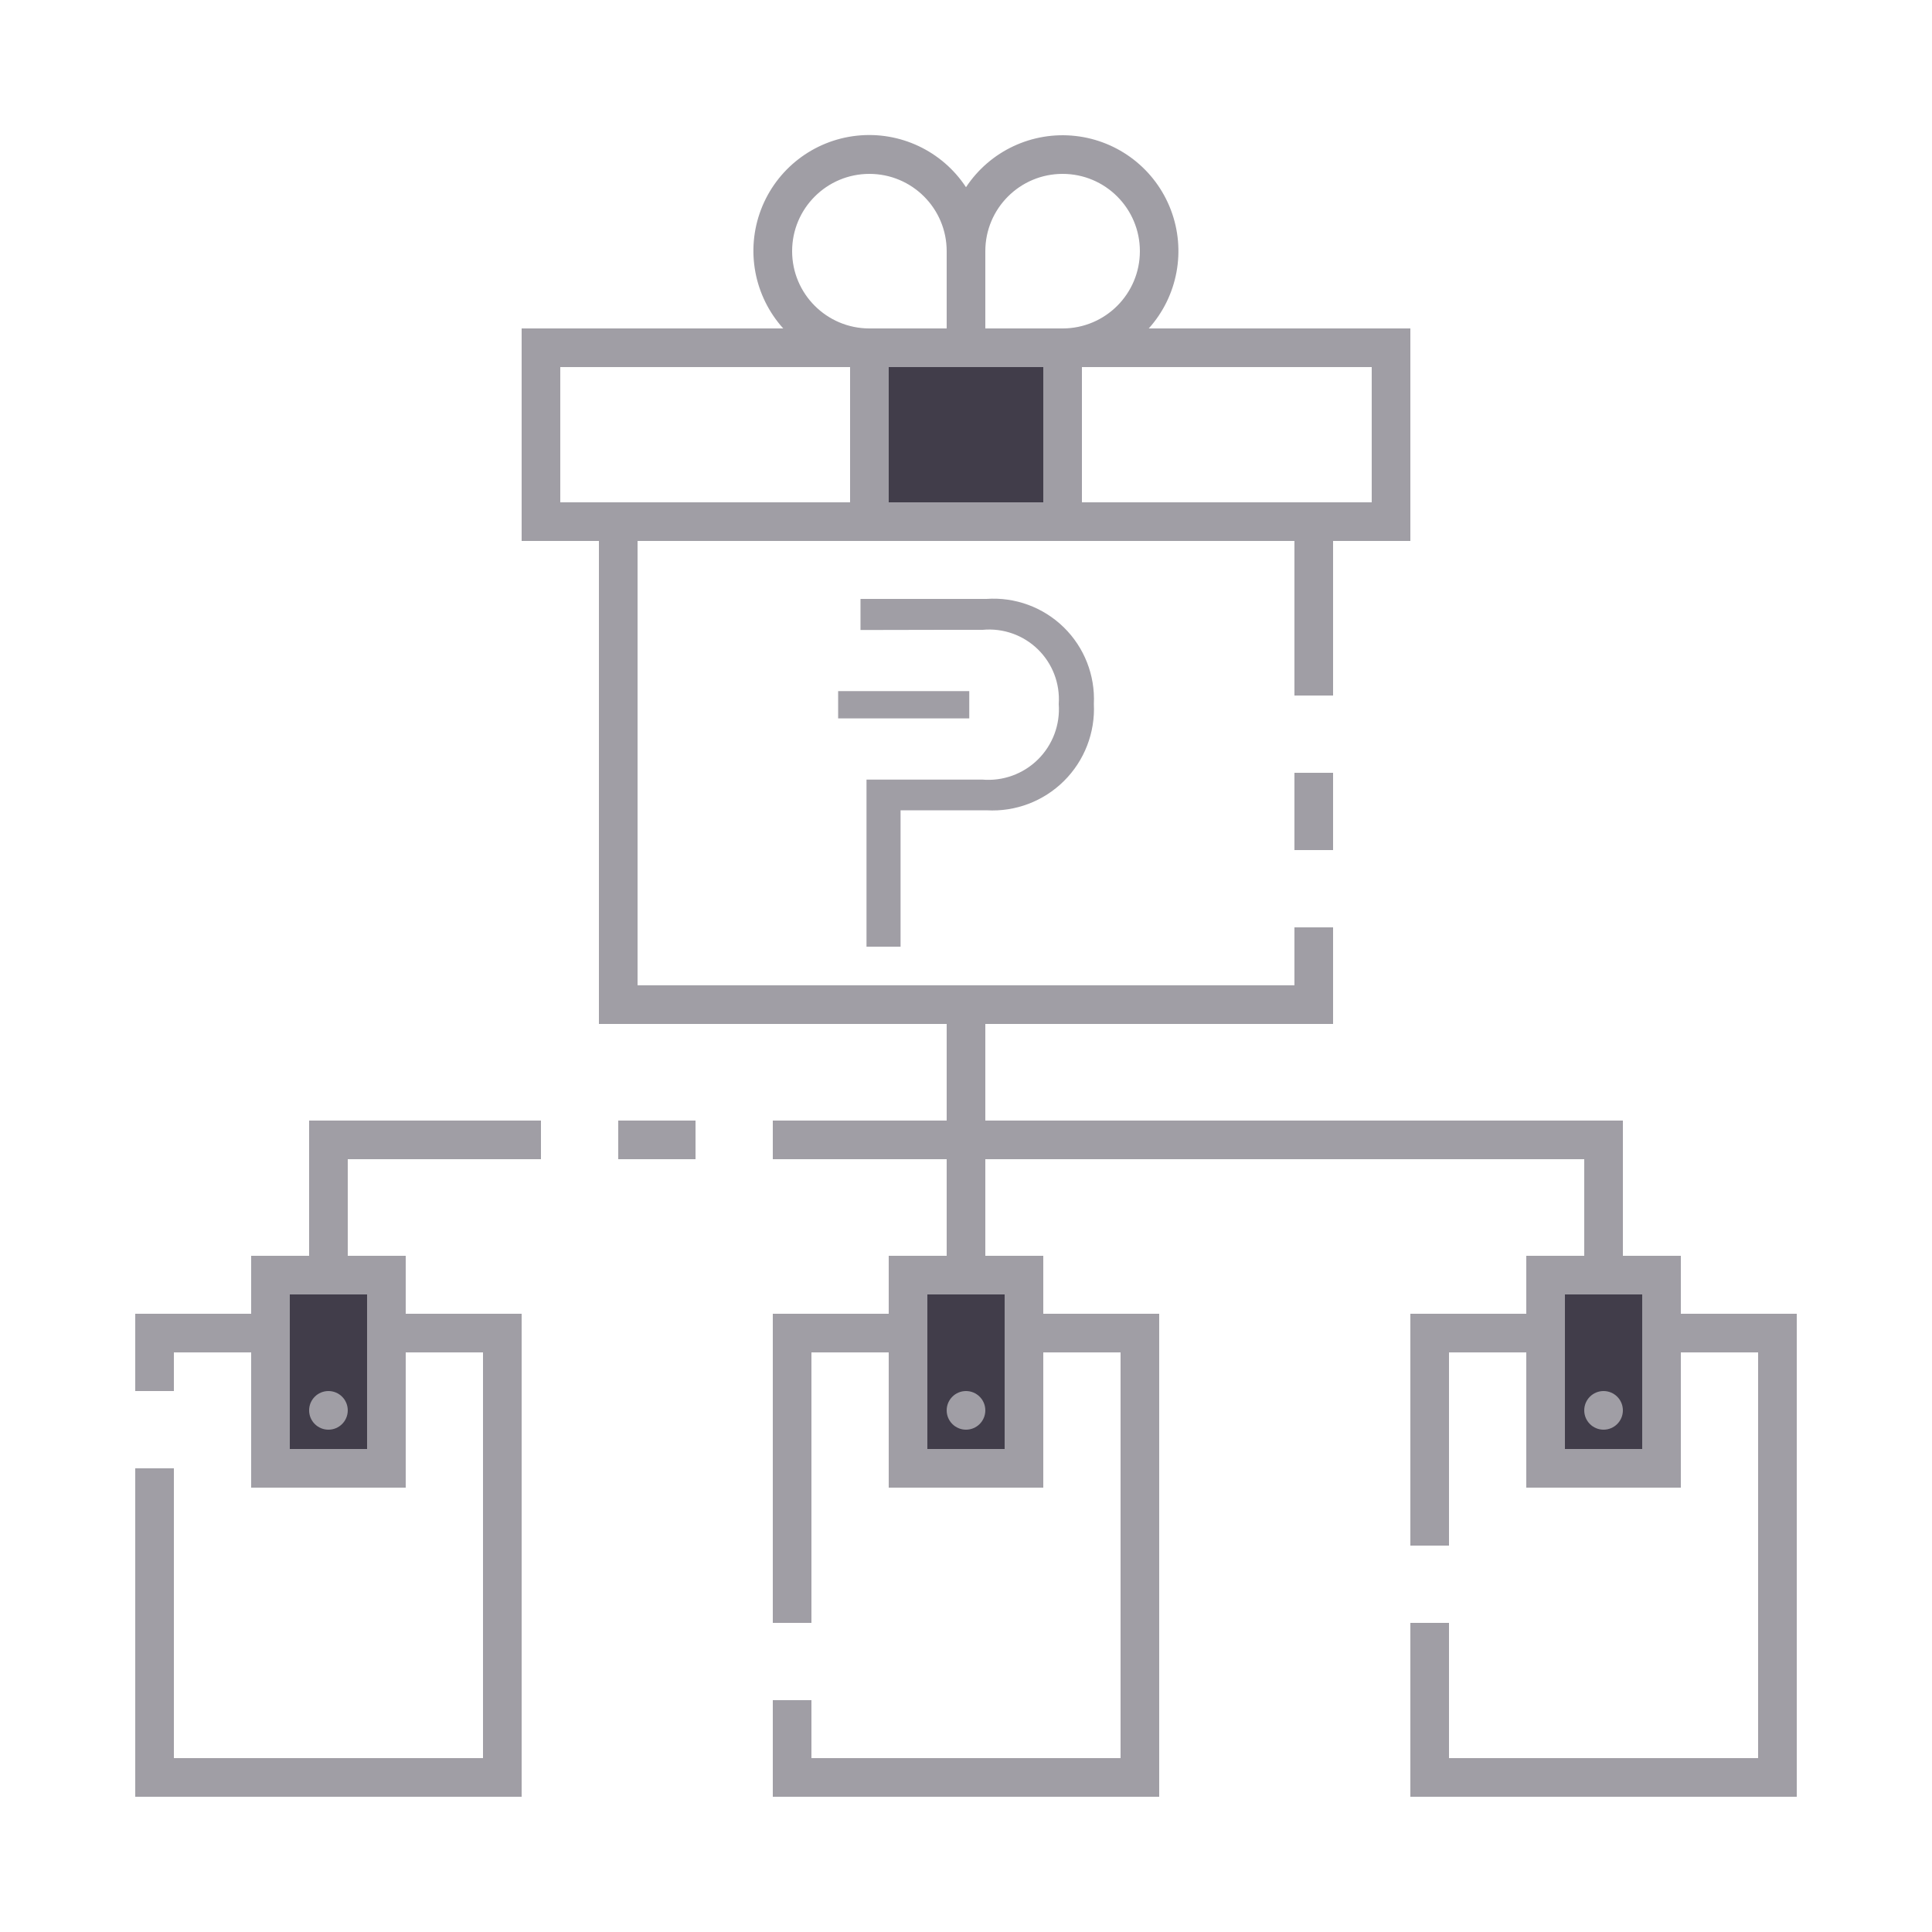
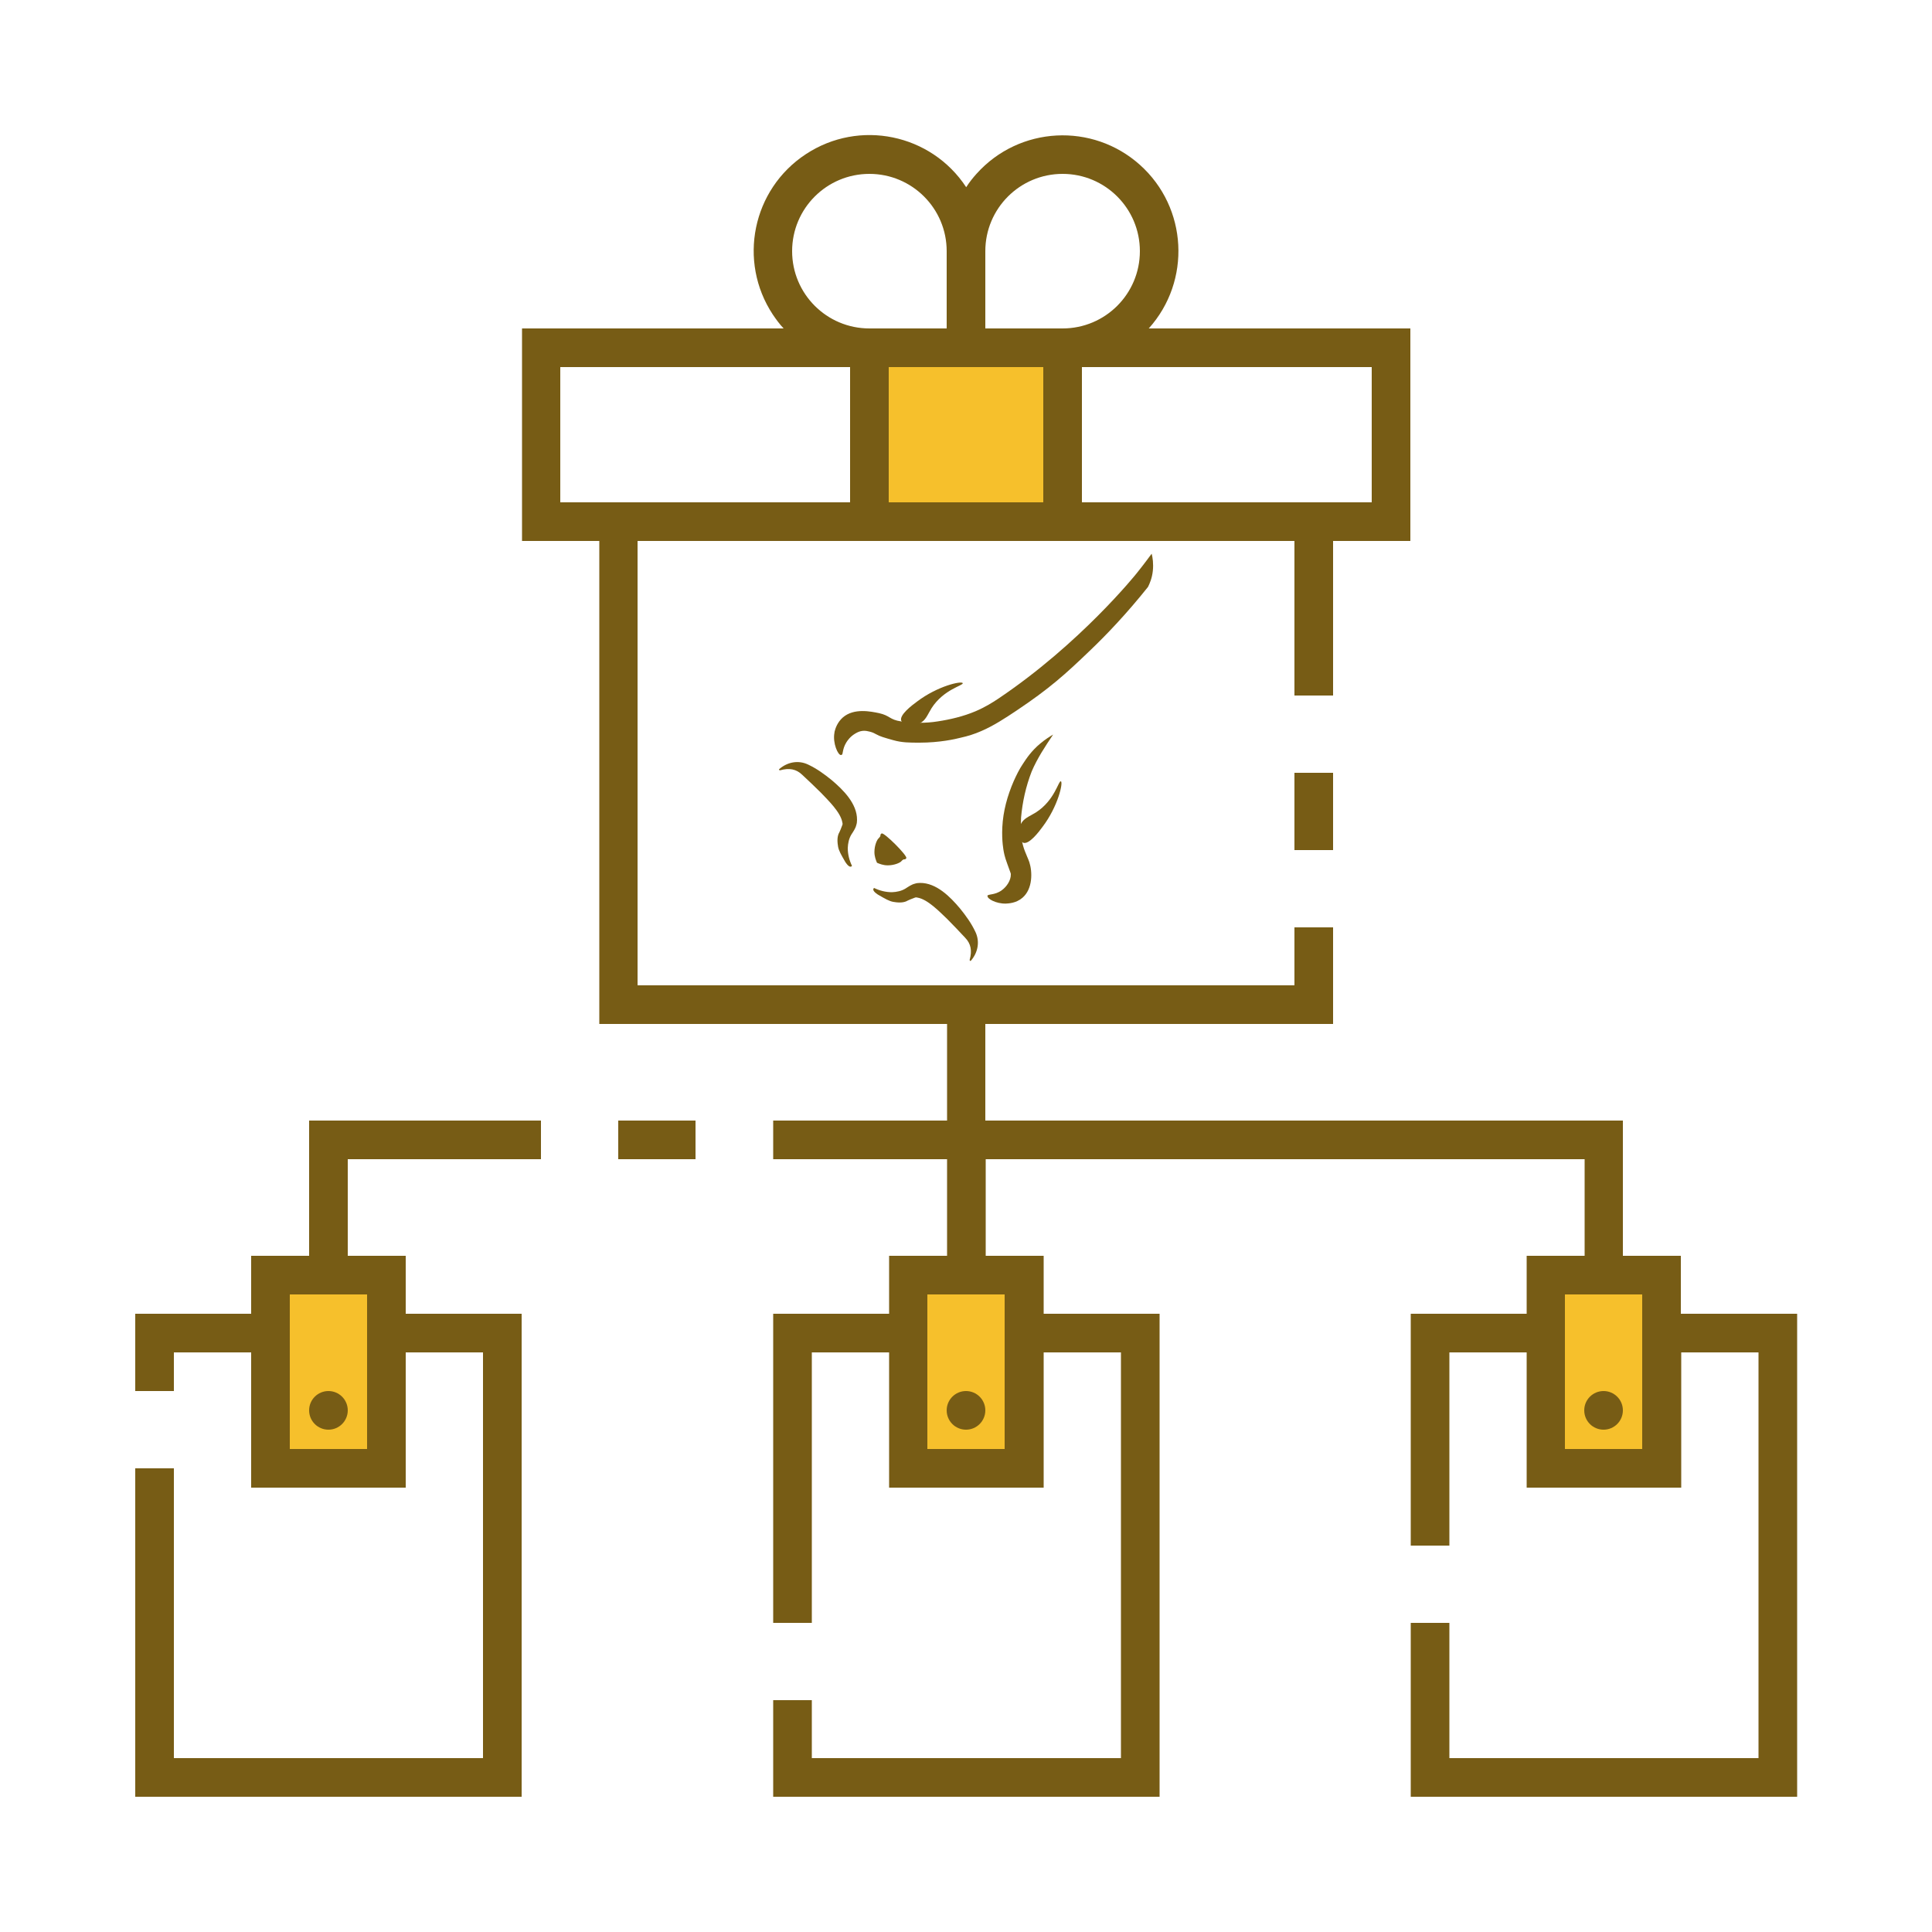
- <svg xmlns="http://www.w3.org/2000/svg" id="ic_empty_dark_multisend" width="100" height="100" viewBox="0 0 100 100">
+ <svg xmlns="http://www.w3.org/2000/svg" id="Capa_25" data-name="Capa 25" viewBox="0 0 100 100">
  <defs>
-     <style type="text/css">
-             .cls-1{fill:#413d4a}.cls-2{fill:#a09ea5}.cls-3{fill:none}
-         </style>
+     <style>
+       .cls-1 {
+         fill: #f6c02c;
+       }
+ 
+       .cls-2 {
+         fill: #775c15;
+       }
+     </style>
  </defs>
-   <g id="Group_9062" data-name="Group 9062">
-     <g id="Group_9060" data-name="Group 9060">
-       <path id="Rectangle_4717" d="M0 0h10v9H0z" class="cls-1" data-name="Rectangle 4717" transform="translate(45 18)" />
-       <g id="Group_9059" data-name="Group 9059">
-         <path id="Rectangle_4718" d="M0 0h6v10H0z" class="cls-1" data-name="Rectangle 4718" transform="translate(14 66)" />
-         <path id="Rectangle_4719" d="M0 0h6v10H0z" class="cls-1" data-name="Rectangle 4719" transform="translate(80 66)" />
-         <path id="Rectangle_4720" d="M0 0h6v10H0z" class="cls-1" data-name="Rectangle 4720" transform="translate(47 66)" />
+   <g id="Group_9031" data-name="Group 9031">
+     <g id="Group_9029" data-name="Group 9029">
+       <path id="Rectangle_4683" data-name="Rectangle 4683" class="cls-1" d="m45,18h10v9h-10v-9Z" />
+       <g id="Group_9028" data-name="Group 9028">
+         <path id="Rectangle_4684" data-name="Rectangle 4684" class="cls-1" d="m14,66h6v10h-6v-10Z" />
+         <path id="Rectangle_4685" data-name="Rectangle 4685" class="cls-1" d="m80,66h6v10h-6v-10Z" />
+         <path id="Rectangle_4686" data-name="Rectangle 4686" class="cls-1" d="m47,66h6v10h-6v-10Z" />
      </g>
    </g>
-     <g id="Group_9061" data-name="Group 9061">
-       <path id="Rectangle_4721" d="M0 0h6.787v1.412H0z" class="cls-2" data-name="Rectangle 4721" transform="translate(43.382 35.772)" />
-       <path id="Path_19006" d="M46.613 41.941h4.459a5.256 5.256 0 0 0 5.546-5.506A5.2 5.2 0 0 0 51.058 31h-6.519v1.609L49 32.6h1.863a3.607 3.607 0 0 1 3.937 3.84 3.655 3.655 0 0 1-3.965 3.911H44.85V49h1.763z" class="cls-2" data-name="Path 19006" />
-       <path id="Rectangle_4722" d="M0 0h2v4H0z" class="cls-2" data-name="Rectangle 4722" transform="translate(67 40)" />
-       <circle id="Ellipse_643" cx="1" cy="1" r="1" class="cls-2" data-name="Ellipse 643" transform="translate(49 72)" />
-       <circle id="Ellipse_644" cx="1" cy="1" r="1" class="cls-2" data-name="Ellipse 644" transform="translate(82 72)" />
-       <path id="Rectangle_4723" d="M0 0h4v2H0z" class="cls-2" data-name="Rectangle 4723" transform="translate(32 58)" />
-       <path id="Path_19007" d="M16 65h-3v3H7v4h2v-2h4v7h8v-7h4v21H9V76H7v17h20V68h-6v-3h-3v-5h10v-2H16zm3 2v8h-4v-8z" class="cls-2" data-name="Path 19007" />
-       <circle id="Ellipse_645" cx="1" cy="1" r="1" class="cls-2" data-name="Ellipse 645" transform="translate(16 72)" />
-       <path id="Path_19008" d="M87 68v-3h-3v-7H51v-5h18v-5h-2v3H33V28h34v8h2v-8h4V17H59.46A5.994 5.994 0 1 0 50 9.69 5.995 5.995 0 1 0 40.54 17H27v11h4v25h18v5h-9v2h9v5h-3v3h-6v16h2V70h4v7h8v-7h4v21H42v-3h-2v5h20V68h-6v-3h-3v-5h31v5h-3v3h-6v12h2V70h4v7h8v-7h4v21H75v-7h-2v9h20V68zM71 19v7H56v-7zm-20-6a4 4 0 1 1 4 4h-4zm0 6h3v7h-8v-7h5zM45 9a4 4 0 0 1 4 4v4h-4a4 4 0 0 1 0-8zM29 26v-7h15v7H29zm23 41v8h-4v-8zm33 8h-4v-8h4z" class="cls-2" data-name="Path 19008" />
+     <g id="Group_9030" data-name="Group 9030">
+       <path id="Rectangle_4688" data-name="Rectangle 4688" class="cls-2" d="m67,40h2v4h-2v-4Z" />
+       <circle id="Ellipse_626" data-name="Ellipse 626" class="cls-2" cx="50" cy="73" r="1" />
+       <circle id="Ellipse_627" data-name="Ellipse 627" class="cls-2" cx="83" cy="73" r="1" />
+       <path id="Rectangle_4689" data-name="Rectangle 4689" class="cls-2" d="m32,58h4v2h-4v-2Z" />
+       <path id="Path_18986" data-name="Path 18986" class="cls-2" d="m16,65h-3v3h-6v4h2v-2h4v7h8v-7h4v21H9v-15h-2v17h20v-25h-6v-3h-3v-5h10v-2h-12v7Zm3,2v8h-4v-8h4Z" />
+       <circle id="Ellipse_628" data-name="Ellipse 628" class="cls-2" cx="17" cy="73" r="1" />
+       <path id="Path_18987" data-name="Path 18987" class="cls-2" d="m87,68v-3h-3v-7h-33v-5h18v-5h-2v3h-34v-23h34v8h2v-8h4v-11h-13.54c2.21-2.46,2.01-6.25-.45-8.46-2.46-2.21-6.25-2.01-8.46.45-.2.22-.38.45-.54.7-1.82-2.77-5.54-3.53-8.3-1.71-2.77,1.82-3.53,5.54-1.71,8.3.17.25.35.5.56.72h-13.54v11h4v25h18v5h-9v2h9v5h-3v3h-6v16h2v-14h4v7h8v-7h4v21h-16v-3h-2v5h20v-25h-6v-3h-3v-5h31v5h-3v3h-6v12h2v-10h4v7h8v-7h4v21h-16v-7h-2v9h20v-25h-6Zm-16-49v7h-15v-7h15Zm-20-6c0-2.21,1.79-4,4-4s4,1.79,4,4-1.79,4-4,4h-4v-4Zm0,6h3v7h-8v-7h5Zm-6-10c2.21,0,4,1.79,4,4v4h-4c-2.21,0-4-1.79-4-4s1.79-4,4-4Zm-16,17v-7h15v7h-15Zm23,41v8h-4v-8h4Zm33,8h-4v-8h4v8Z" />
+       <g>
+         <path class="cls-2" d="m40.33,39.81c.44-.38,1-.47,1.49-.24.45.21.85.5,1.23.81.58.49,1.32,1.21,1.31,2.06,0,.09-.01.18-.04.27-.04.17-.16.34-.25.48-.13.21-.18.46-.19.7,0,.33.08.64.22.93-.03.03-.05.04-.08.04,0,0,0,0,0,0-.12,0-.27-.25-.27-.25-.22-.38-.33-.57-.37-.78-.03-.18-.08-.52.07-.76.03-.05.08-.19.15-.37.02-.05.01-.09,0-.13-.09-.53-.73-1.14-1.11-1.54-.3-.3-.65-.63-.96-.92-.32-.31-.68-.37-1.15-.24-.02,0-.04,0-.05-.02-.01-.01-.01-.03,0-.05Z" />
+         <path class="cls-2" d="m50.25,49.73c.38-.44.47-1,.24-1.49-.21-.45-.5-.85-.81-1.23-.49-.58-1.21-1.32-2.06-1.31-.09,0-.18.01-.27.04-.17.04-.34.16-.48.25-.21.13-.46.18-.7.19-.33,0-.64-.08-.93-.22-.03.03-.04.05-.04.08,0,0,0,0,0,0,0,.12.25.27.25.27.38.22.57.33.78.37.18.03.52.08.76-.07.05-.03.19-.08.37-.15.05-.02.09-.01.13,0,.53.09,1.14.73,1.54,1.11.3.3.63.65.92.96.31.32.37.68.24,1.15,0,.02,0,.04.02.05.01.01.03.01.05,0Z" />
+         <path class="cls-2" d="m45.4,44.66c.12.05.31.13.55.13.35,0,.66-.14.72-.23,0,0,.04-.05.09-.07.03-.02.06,0,.1-.02,0,0,.03-.02.05-.05.08-.12-1.16-1.36-1.28-1.28-.03.02-.05.05-.05.05-.02.04,0,.07-.02.1-.03.05-.07.08-.07.09-.09.06-.23.37-.23.72,0,.24.08.43.13.55Z" />
+         <path class="cls-2" d="m51.1,46.38c.02-.12.38-.03.75-.3.25-.18.48-.51.47-.83,0-.06-.01-.04-.17-.5-.09-.25-.13-.37-.16-.5-.05-.21-.07-.37-.09-.55-.02-.19-.04-.52-.02-.89.04-.82.26-1.62.59-2.38.14-.31.29-.62.48-.9.17-.26.43-.66.9-1.05.25-.21.49-.36.66-.46-.41.61-.82,1.23-1.11,1.91-.3.77-.48,1.58-.55,2.39-.02.39,0,.79.04,1.18.03.16.09.39.16.56.07.19.16.37.23.57.16.5.18,1.38-.36,1.84-.34.29-.74.29-.86.3-.5.01-.97-.25-.94-.39Z" />
+         <g>
+           <path class="cls-2" d="m43.53,39.08c-.15.02-.44-.61-.34-1.15,0-.03.01-.05.01-.07.04-.16.14-.47.42-.72.58-.51,1.47-.31,1.87-.23.59.13.54.34,1.15.43.59.09,1.27.1,1.89,0,.66-.1,1.33-.26,1.95-.52.54-.23.92-.48,1.15-.63,4.29-2.87,7.19-6.5,7.19-6.5.37-.46.65-.84.79-1.03.05.19.1.51.06.89-.04.37-.16.65-.25.83-1.11,1.39-2.16,2.49-3.01,3.3-1.27,1.22-2.09,1.96-3.81,3.11-.57.38-1.18.78-1.81,1.05-.34.15-.69.26-1.05.34-.31.08-1.11.26-2.15.26-.51,0-.9,0-1.36-.13-.46-.13-.68-.19-.89-.31-.04-.02-.15-.09-.32-.13-.09-.02-.22-.06-.38-.04-.17.02-.29.09-.39.15-.25.15-.39.36-.44.44-.23.37-.16.64-.25.65Z" />
+           <g>
+             <path class="cls-2" d="m46.65,37.31c-.12-.3.56-.81.82-1,1.07-.81,2.31-1.08,2.36-.95.05.12-.98.31-1.61,1.29-.22.35-.3.65-.64.8-.35.15-.84.07-.93-.14Z" />
+             <path class="cls-2" d="m52.96,43.62c.3.11.81-.56,1-.82.81-1.07,1.08-2.31.95-2.36-.12-.05-.31.98-1.29,1.61-.35.22-.65.3-.8.64-.15.35-.07.84.14.93Z" />
+           </g>
+         </g>
+       </g>
    </g>
  </g>
-   <path id="Rectangle_4724" d="M0 0h100v100H0z" class="cls-3" data-name="Rectangle 4724" />
</svg>
